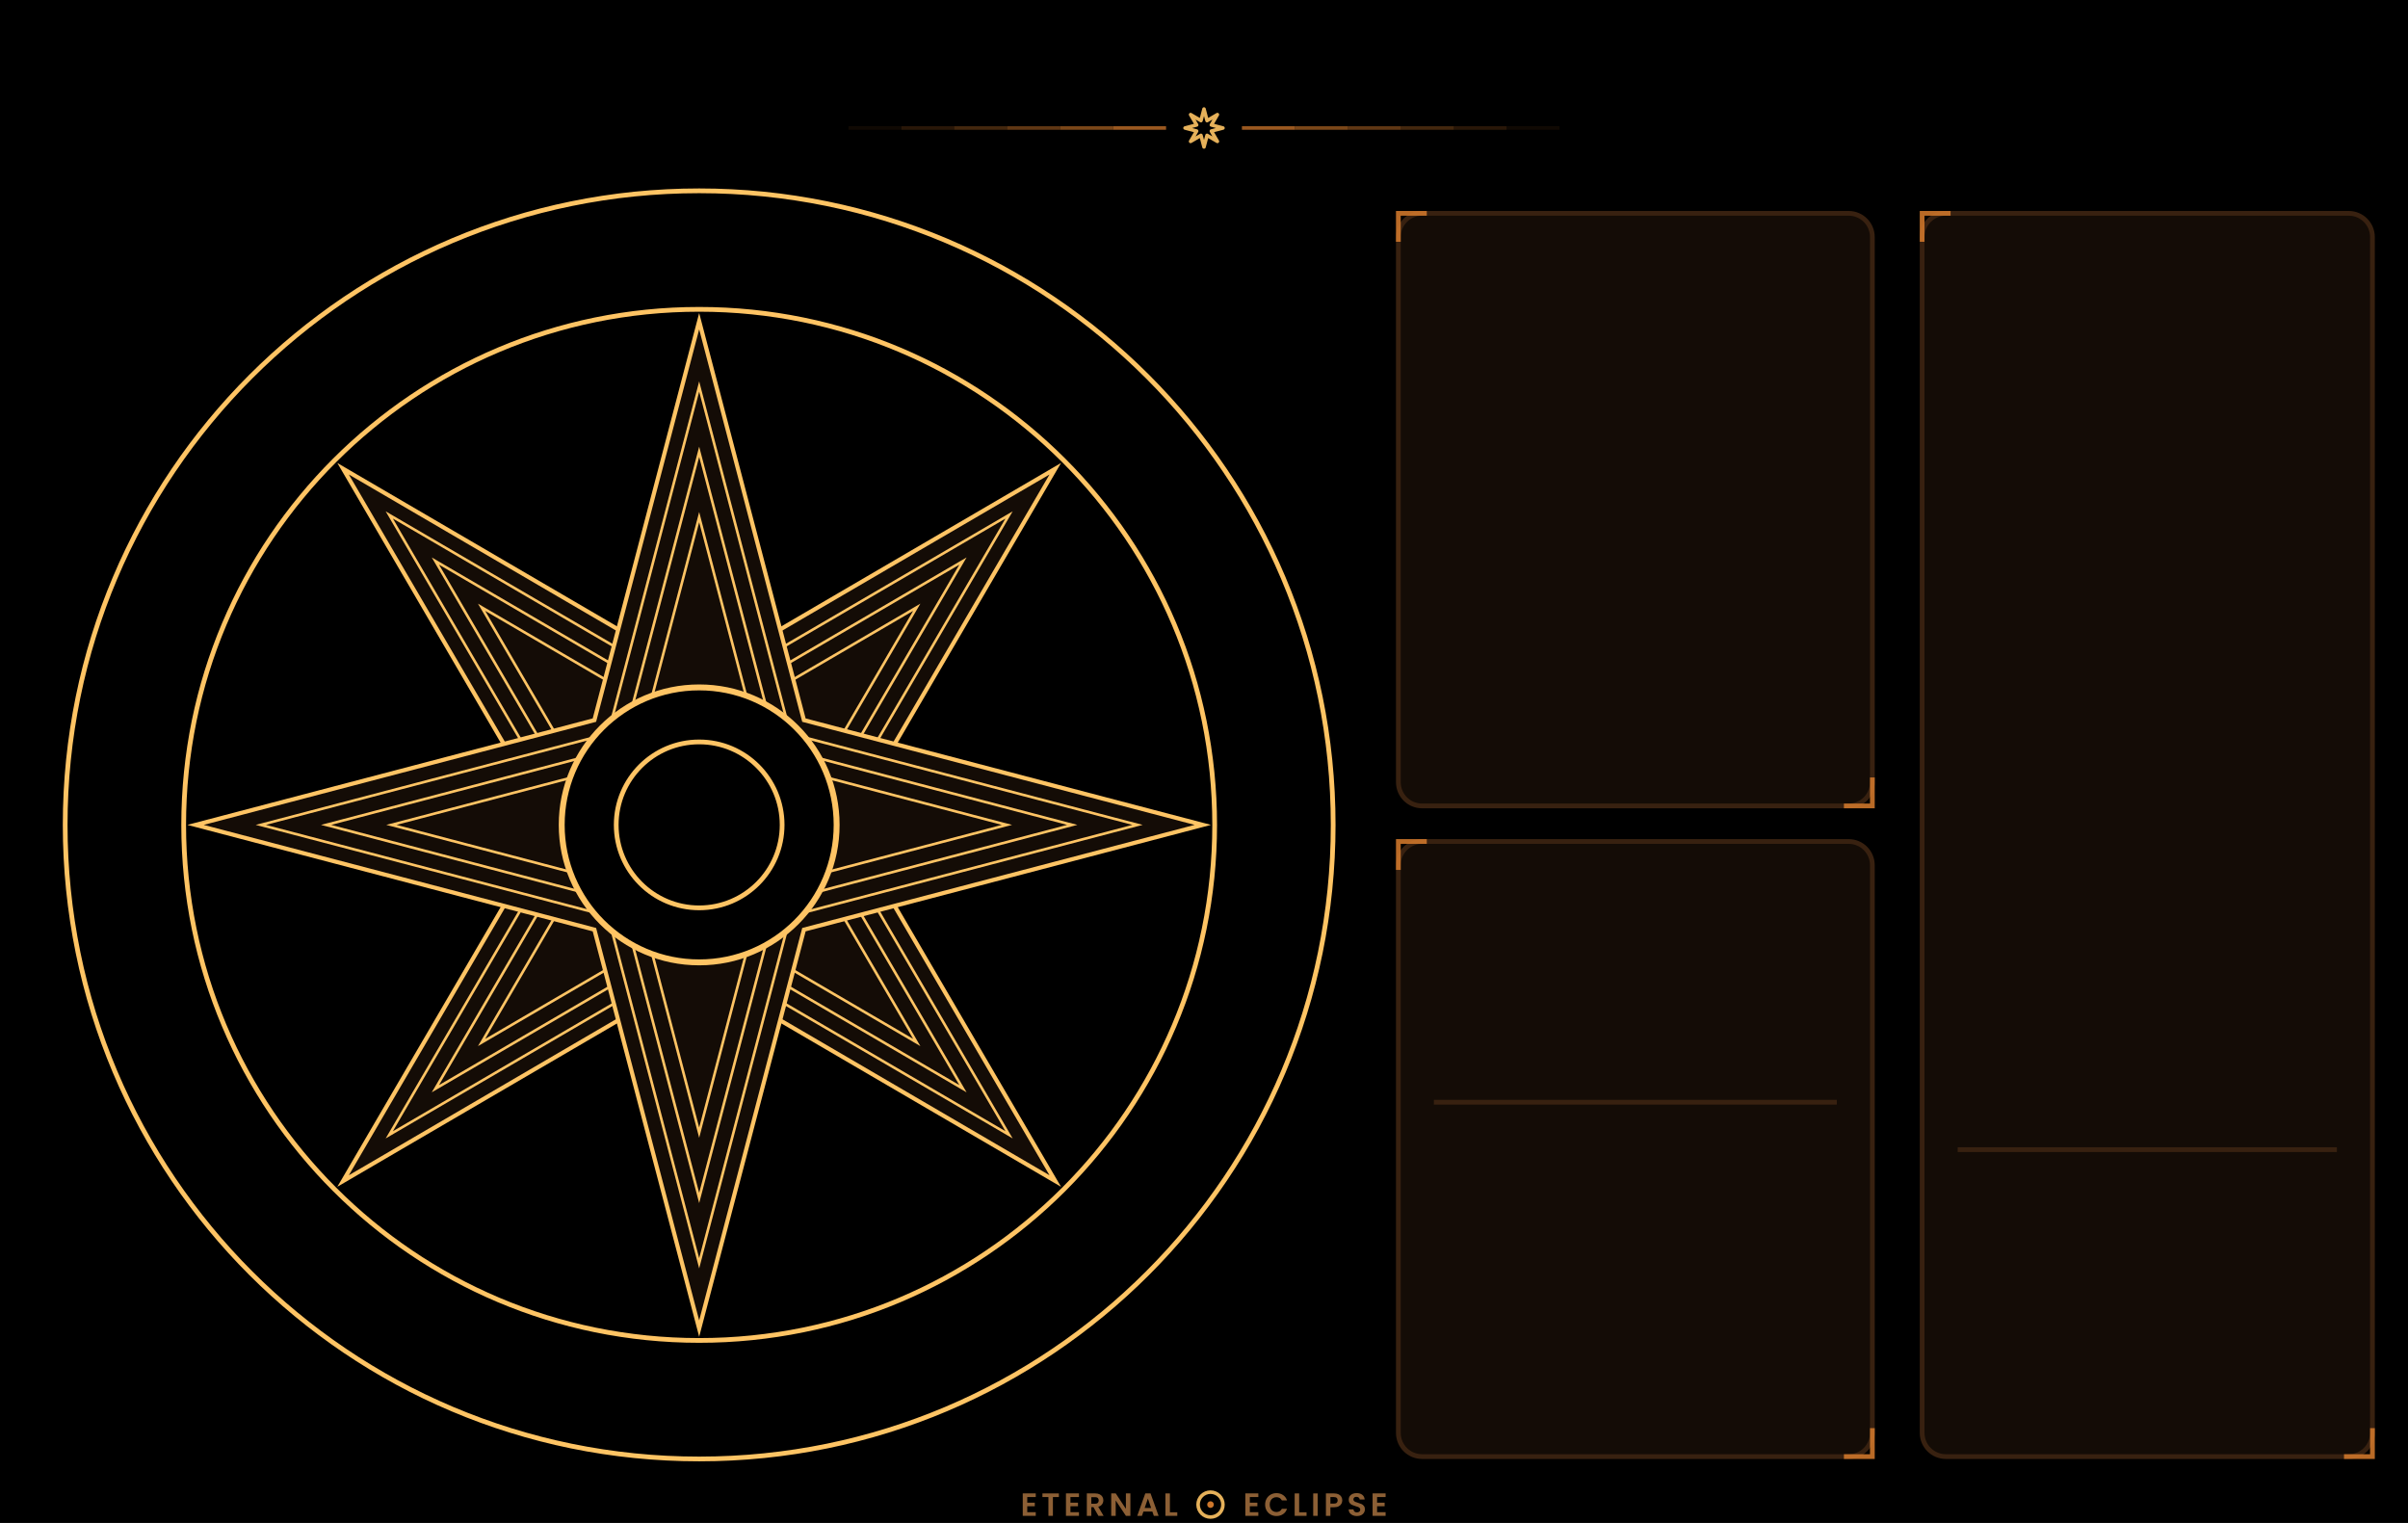
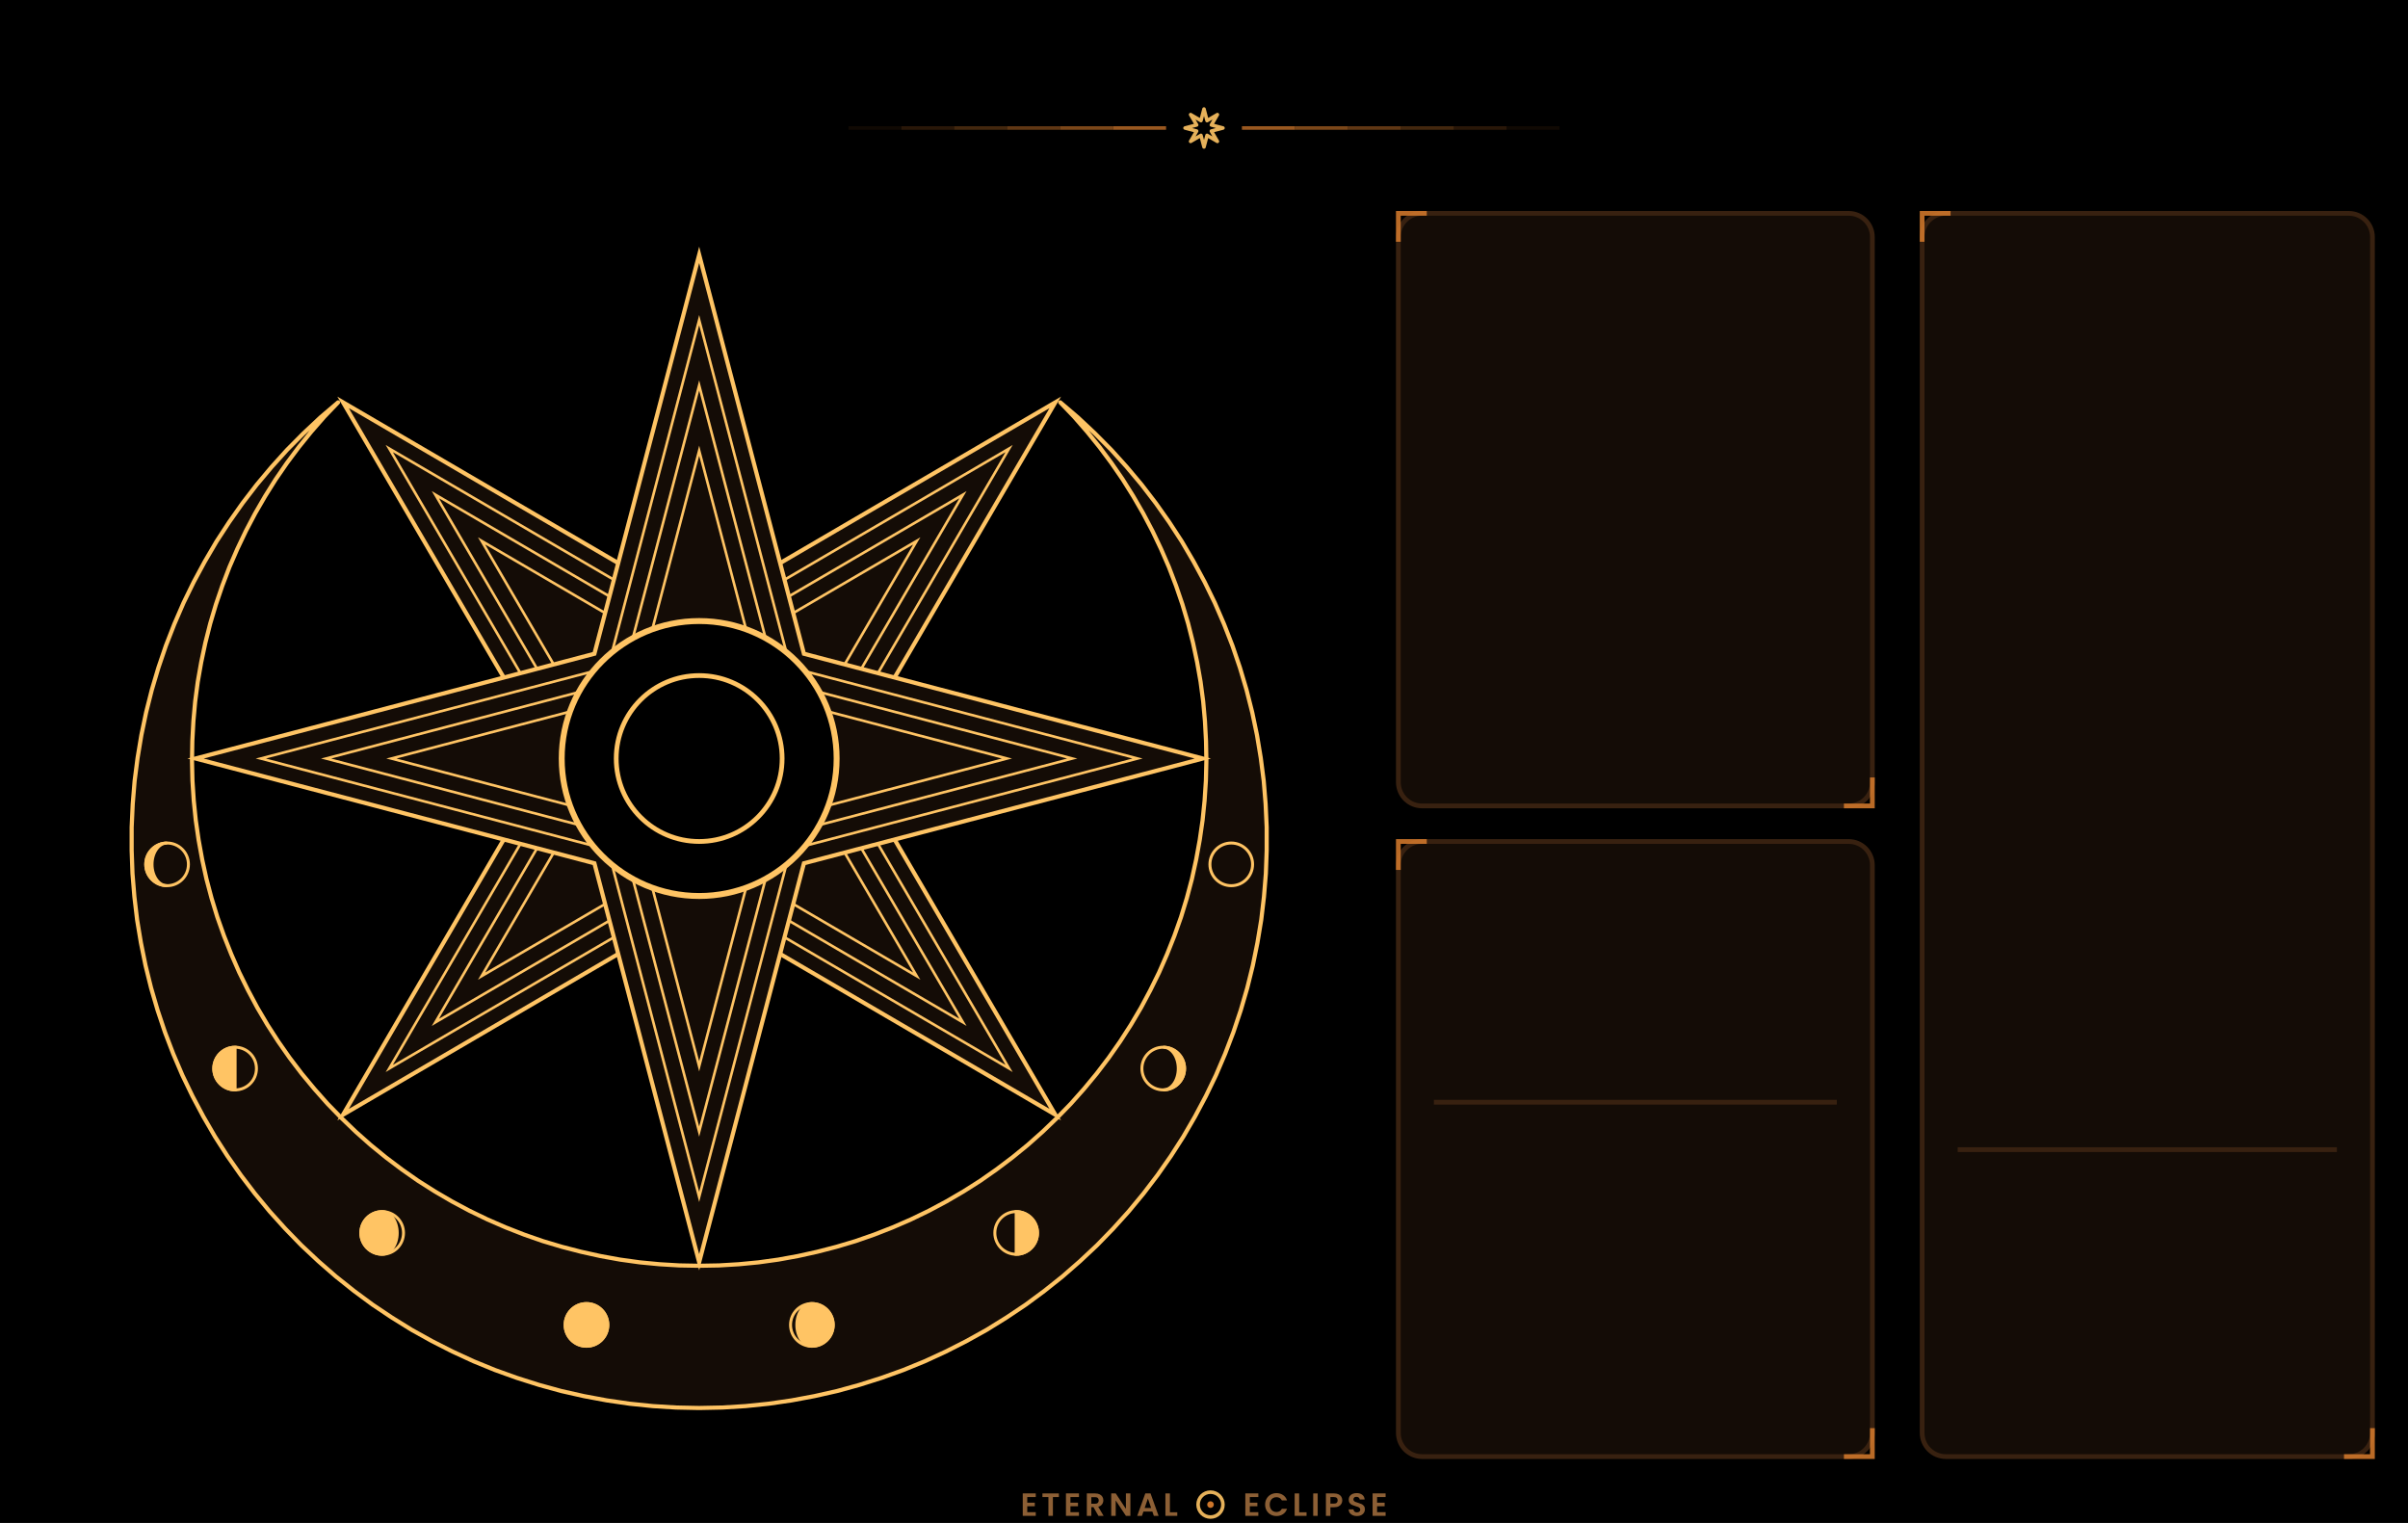
<svg xmlns="http://www.w3.org/2000/svg" width="203.2mm" height="128.5mm" viewBox="0 0 203.2 128.5">
  <rect x="0" y="0" width="203.2" height="128.5" fill="#000000" />
  <g stroke="#cd762b" stroke-width="0.3">
    <line x1="71.60" y1="10.8" x2="76.07" y2="10.8" stroke-opacity="0.08" />
    <line x1="76.07" y1="10.8" x2="80.53" y2="10.8" stroke-opacity="0.2" />
    <line x1="80.53" y1="10.8" x2="85.00" y2="10.8" stroke-opacity="0.33" />
    <line x1="85.00" y1="10.8" x2="89.47" y2="10.8" stroke-opacity="0.47" />
    <line x1="89.47" y1="10.8" x2="93.93" y2="10.8" stroke-opacity="0.6" />
    <line x1="93.93" y1="10.8" x2="98.40" y2="10.8" stroke-opacity="0.75" />
    <line x1="104.80" y1="10.8" x2="109.27" y2="10.8" stroke-opacity="0.75" />
    <line x1="109.27" y1="10.8" x2="113.73" y2="10.8" stroke-opacity="0.6" />
    <line x1="113.73" y1="10.8" x2="118.20" y2="10.8" stroke-opacity="0.47" />
    <line x1="118.20" y1="10.8" x2="122.67" y2="10.8" stroke-opacity="0.33" />
    <line x1="122.67" y1="10.8" x2="127.13" y2="10.8" stroke-opacity="0.2" />
    <line x1="127.13" y1="10.8" x2="131.60" y2="10.8" stroke-opacity="0.08" />
  </g>
  <path d="M 101.600,9.200 L 101.857,10.179 L 102.731,9.669 L 102.221,10.543 L 103.200,10.800 L 102.221,11.057 L 102.731,11.931 L 101.857,11.421 L 101.600,12.400 L 101.343,11.421 L 100.469,11.931 L 100.979,11.057 L 100.000,10.800 L 100.979,10.543 L 100.469,9.669 L 101.343,10.179 Z" fill="none" stroke="#ffc464" stroke-width="0.3" stroke-opacity="0.9" stroke-linejoin="round" />
-   <path d="M 89.05,39.55 L 71.50,69.60 L 89.05,99.65 L 59.00,82.10 L 28.95,99.65 L 46.50,69.60 L 28.95,39.55 L 59.00,57.10 Z" fill="#140c06" stroke="#ffc464" stroke-width="0.35" stroke-linejoin="miter" stroke-miterlimit="16" />
-   <path d="M 85.15,43.45 L 69.88,69.60 L 85.15,95.75 L 59.00,80.48 L 32.85,95.75 L 48.12,69.60 L 32.85,43.45 L 59.00,58.72 Z" fill="none" stroke="#ffc464" stroke-width="0.22" stroke-linejoin="miter" stroke-miterlimit="16" />
-   <path d="M 81.26,47.34 L 68.26,69.60 L 81.26,91.86 L 59.00,78.86 L 36.74,91.86 L 49.74,69.60 L 36.74,47.34 L 59.00,60.34 Z" fill="none" stroke="#ffc464" stroke-width="0.22" stroke-linejoin="miter" stroke-miterlimit="16" />
-   <path d="M 77.36,51.24 L 66.64,69.60 L 77.36,87.96 L 59.00,77.24 L 40.64,87.96 L 51.36,69.60 L 40.64,51.24 L 59.00,61.96 Z" fill="none" stroke="#ffc464" stroke-width="0.22" stroke-linejoin="miter" stroke-miterlimit="16" />
-   <path d="M 59.00,27.10 L 67.84,60.76 L 101.50,69.60 L 67.84,78.44 L 59.00,112.10 L 50.16,78.44 L 16.50,69.60 L 50.16,60.76 Z" fill="#140c06" stroke="#ffc464" stroke-width="0.35" stroke-linejoin="miter" stroke-miterlimit="16" />
-   <path d="M 59.00,32.61 L 66.69,61.91 L 95.99,69.60 L 66.69,77.29 L 59.00,106.59 L 51.31,77.29 L 22.01,69.60 L 51.31,61.91 Z" fill="none" stroke="#ffc464" stroke-width="0.22" stroke-linejoin="miter" stroke-miterlimit="16" />
-   <path d="M 59.00,38.12 L 65.55,63.05 L 90.48,69.60 L 65.55,76.15 L 59.00,101.08 L 52.45,76.15 L 27.52,69.60 L 52.45,63.05 Z" fill="none" stroke="#ffc464" stroke-width="0.22" stroke-linejoin="miter" stroke-miterlimit="16" />
-   <path d="M 59.00,43.63 L 64.40,64.20 L 84.97,69.60 L 64.40,75.00 L 59.00,95.57 L 53.60,75.00 L 33.03,69.60 L 53.60,64.20 Z" fill="none" stroke="#ffc464" stroke-width="0.22" stroke-linejoin="miter" stroke-miterlimit="16" />
-   <circle cx="59.00" cy="69.60" r="11.6" fill="#000000" stroke="#ffc464" stroke-width="0.5" />
-   <circle cx="59.00" cy="69.60" r="7.0" fill="none" stroke="#ffc464" stroke-width="0.4" />
-   <circle cx="59.00" cy="69.60" r="43.50" fill="none" stroke="#ffc464" stroke-width="0.4" />
-   <circle cx="59.00" cy="69.60" r="53.50" fill="none" stroke="#ffc464" stroke-width="0.4" />
+   <path d="M 28.53,33.95 L 27.04,35.22 L 25.61,36.56 L 24.23,37.95 L 22.92,39.40 L 21.66,40.90 L 20.47,42.45 L 19.34,44.05 L 18.27,45.69 L 17.28,47.38 L 16.35,49.10 L 15.49,50.86 L 14.71,52.66 L 14.00,54.48 L 13.37,56.33 L 12.81,58.21 L 12.33,60.11 L 11.93,62.02 L 11.61,63.95 L 11.36,65.89 L 11.20,67.84 L 11.11,69.80 L 11.11,71.76 L 11.18,73.71 L 11.34,75.66 L 11.57,77.61 L 11.89,79.54 L 12.28,81.46 L 12.75,83.36 L 13.30,85.24 L 13.92,87.09 L 14.62,88.92 L 15.39,90.72 L 16.24,92.48 L 17.16,94.21 L 18.14,95.90 L 19.20,97.55 L 20.32,99.15 L 21.51,100.71 L 22.76,102.22 L 24.07,103.67 L 25.43,105.07 L 26.86,106.41 L 28.34,107.70 L 29.87,108.92 L 31.44,110.08 L 33.07,111.17 L 34.73,112.20 L 36.44,113.15 L 38.19,114.04 L 39.97,114.86 L 41.78,115.60 L 43.62,116.26 L 45.48,116.85 L 47.37,117.37 L 49.28,117.80 L 51.21,118.16 L 53.14,118.44 L 55.09,118.64 L 57.04,118.76 L 59.00,118.80 L 60.96,118.76 L 62.91,118.64 L 64.86,118.44 L 66.79,118.16 L 68.72,117.80 L 70.63,117.37 L 72.52,116.85 L 74.38,116.26 L 76.22,115.60 L 78.03,114.86 L 79.81,114.04 L 81.56,113.15 L 83.27,112.20 L 84.93,111.17 L 86.56,110.08 L 88.13,108.92 L 89.66,107.70 L 91.14,106.41 L 92.57,105.07 L 93.93,103.67 L 95.24,102.22 L 96.49,100.71 L 97.68,99.15 L 98.80,97.55 L 99.86,95.90 L 100.84,94.21 L 101.76,92.48 L 102.61,90.72 L 103.38,88.92 L 104.08,87.09 L 104.70,85.24 L 105.25,83.36 L 105.72,81.46 L 106.11,79.54 L 106.43,77.61 L 106.66,75.66 L 106.82,73.71 L 106.89,71.76 L 106.89,69.80 L 106.80,67.84 L 106.64,65.89 L 106.39,63.95 L 106.07,62.02 L 105.67,60.11 L 105.19,58.21 L 104.63,56.33 L 104.00,54.48 L 103.29,52.66 L 102.51,50.86 L 101.65,49.10 L 100.72,47.38 L 99.73,45.69 L 98.66,44.05 L 97.53,42.45 L 96.34,40.90 L 95.08,39.40 L 93.77,37.95 L 92.39,36.56 L 90.96,35.22 L 89.47,33.95 L 89.47,33.95 L 90.63,35.16 L 91.73,36.42 L 92.79,37.73 L 93.79,39.07 L 94.74,40.45 L 95.63,41.87 L 96.47,43.32 L 97.25,44.80 L 97.97,46.31 L 98.64,47.85 L 99.24,49.42 L 99.78,51.00 L 100.26,52.61 L 100.67,54.23 L 101.02,55.87 L 101.31,57.52 L 101.53,59.18 L 101.68,60.85 L 101.77,62.52 L 101.80,64.20 L 101.76,65.87 L 101.65,67.55 L 101.48,69.21 L 101.24,70.87 L 100.94,72.52 L 100.58,74.16 L 100.15,75.78 L 99.66,77.38 L 99.10,78.96 L 98.48,80.52 L 97.81,82.05 L 97.07,83.55 L 96.28,85.03 L 95.43,86.47 L 94.52,87.88 L 93.56,89.25 L 92.54,90.59 L 91.47,91.88 L 90.36,93.13 L 89.19,94.33 L 87.98,95.49 L 86.73,96.60 L 85.43,97.66 L 84.09,98.67 L 82.72,99.63 L 81.30,100.53 L 79.86,101.37 L 78.38,102.16 L 76.87,102.89 L 75.33,103.56 L 73.77,104.17 L 72.19,104.72 L 70.58,105.20 L 68.96,105.62 L 67.33,105.98 L 65.68,106.28 L 64.02,106.51 L 62.35,106.67 L 60.68,106.77 L 59.00,106.80 L 57.32,106.77 L 55.65,106.67 L 53.98,106.51 L 52.32,106.28 L 50.67,105.98 L 49.04,105.62 L 47.42,105.20 L 45.81,104.72 L 44.23,104.17 L 42.67,103.56 L 41.13,102.89 L 39.62,102.16 L 38.14,101.37 L 36.70,100.53 L 35.28,99.63 L 33.91,98.67 L 32.57,97.66 L 31.27,96.60 L 30.02,95.49 L 28.81,94.33 L 27.64,93.13 L 26.53,91.88 L 25.46,90.59 L 24.44,89.25 L 23.48,87.88 L 22.57,86.47 L 21.72,85.03 L 20.93,83.55 L 20.19,82.05 L 19.52,80.52 L 18.90,78.96 L 18.34,77.38 L 17.85,75.78 L 17.42,74.16 L 17.06,72.52 L 16.76,70.87 L 16.52,69.21 L 16.35,67.55 L 16.24,65.87 L 16.20,64.20 L 16.23,62.52 L 16.32,60.85 L 16.47,59.18 L 16.69,57.52 L 16.98,55.87 L 17.33,54.23 L 17.74,52.61 L 18.22,51.00 L 18.76,49.42 L 19.36,47.85 L 20.03,46.31 L 20.75,44.80 L 21.53,43.32 L 22.37,41.87 L 23.26,40.45 L 24.21,39.07 L 25.21,37.73 L 26.27,36.42 L 27.37,35.16 L 28.53,33.95 Z" fill="#140c06" stroke="#ffc464" stroke-width="0.35" stroke-linejoin="round" />
+   <g fill="none" stroke="#ffc464" stroke-width="0.25">
+     <circle cx="103.90" cy="72.93" r="1.80" />
+     <circle cx="98.16" cy="90.16" r="1.80" />
+     <path d="M 98.16,88.36 A 1.80 1.80 0 0 1 98.16,91.96 A 1.27 1.80 0 0 0 98.16,88.36 Z" fill="#ffc464" />
+     <circle cx="85.75" cy="104.03" r="1.80" />
+     <path d="M 85.75,102.23 A 1.80 1.80 0 0 1 85.75,105.83 L 85.75,102.23 Z" fill="#ffc464" />
+     <circle cx="68.51" cy="111.79" r="1.80" />
+     <path d="M 68.51,109.99 A 1.80 1.80 0 0 1 68.51,113.59 A 1.27 1.80 0 0 1 68.51,109.99 Z" fill="#ffc464" />
+     <circle cx="49.49" cy="111.79" r="1.80" />
+     <circle cx="49.49" cy="111.79" r="1.80" fill="#ffc464" />
+     <circle cx="32.25" cy="104.03" r="1.80" />
+     <path d="M 32.25,102.23 A 1.80 1.80 0 0 0 32.25,105.83 A 1.27 1.80 0 0 0 32.25,102.23 Z" fill="#ffc464" />
+     <circle cx="19.84" cy="90.16" r="1.80" />
+     <path d="M 19.84,88.36 A 1.80 1.80 0 0 0 19.84,91.96 L 19.84,88.36 Z" fill="#ffc464" />
+     <circle cx="14.10" cy="72.93" r="1.80" />
+     <path d="M 14.10,71.13 A 1.80 1.80 0 0 0 14.10,74.73 A 1.27 1.80 0 0 1 14.10,71.13 Z" fill="#ffc464" />
+   </g>
+   <path d="M 89.05,33.95 L 71.50,64.00 L 89.05,94.05 L 59.00,76.50 L 28.95,94.05 L 46.50,64.00 L 28.95,33.95 L 59.00,51.50 Z" fill="#140c06" stroke="#ffc464" stroke-width="0.35" stroke-linejoin="miter" stroke-miterlimit="16" />
+   <path d="M 85.15,37.85 L 69.88,64.00 L 85.15,90.15 L 59.00,74.88 L 32.85,90.15 L 48.12,64.00 L 32.85,37.85 L 59.00,53.12 Z" fill="none" stroke="#ffc464" stroke-width="0.22" stroke-linejoin="miter" stroke-miterlimit="16" />
+   <path d="M 81.26,41.74 L 68.26,64.00 L 81.26,86.26 L 59.00,73.26 L 36.74,86.26 L 49.74,64.00 L 36.74,41.74 L 59.00,54.74 Z" fill="none" stroke="#ffc464" stroke-width="0.22" stroke-linejoin="miter" stroke-miterlimit="16" />
+   <path d="M 77.36,45.64 L 66.64,64.00 L 77.36,82.36 L 59.00,71.64 L 40.64,82.36 L 51.36,64.00 L 40.64,45.64 L 59.00,56.36 Z" fill="none" stroke="#ffc464" stroke-width="0.22" stroke-linejoin="miter" stroke-miterlimit="16" />
+   <path d="M 59.00,21.50 L 67.84,55.16 L 101.50,64.00 L 67.84,72.84 L 59.00,106.50 L 50.16,72.84 L 16.50,64.00 L 50.16,55.16 Z" fill="#140c06" stroke="#ffc464" stroke-width="0.35" stroke-linejoin="miter" stroke-miterlimit="16" />
+   <path d="M 59.00,27.01 L 66.69,56.31 L 95.99,64.00 L 66.69,71.69 L 59.00,100.99 L 51.31,71.69 L 22.01,64.00 L 51.31,56.31 Z" fill="none" stroke="#ffc464" stroke-width="0.22" stroke-linejoin="miter" stroke-miterlimit="16" />
+   <path d="M 59.00,32.52 L 65.55,57.45 L 90.48,64.00 L 65.55,70.55 L 59.00,95.48 L 52.45,70.55 L 27.52,64.00 L 52.45,57.45 Z" fill="none" stroke="#ffc464" stroke-width="0.22" stroke-linejoin="miter" stroke-miterlimit="16" />
+   <path d="M 59.00,38.03 L 64.40,58.60 L 84.97,64.00 L 64.40,69.40 L 59.00,89.97 L 53.60,69.40 L 33.03,64.00 L 53.60,58.60 Z" fill="none" stroke="#ffc464" stroke-width="0.22" stroke-linejoin="miter" stroke-miterlimit="16" />
+   <circle cx="59.00" cy="64.00" r="11.6" fill="#000000" stroke="#ffc464" stroke-width="0.5" />
+   <circle cx="59.00" cy="64.00" r="7.0" fill="none" stroke="#ffc464" stroke-width="0.4" />
  <rect x="118.00" y="18.00" width="40.00" height="50.00" rx="2" fill="#140c06" stroke="#382110" stroke-width="0.4" />
  <rect x="118.00" y="71.00" width="40.00" height="51.90" rx="2" fill="#140c06" stroke="#382110" stroke-width="0.4" />
  <line x1="121.00" y1="93" x2="155.00" y2="93" stroke="#382110" stroke-width="0.4" />
  <rect x="162.20" y="18.00" width="38.00" height="104.90" rx="2" fill="#140c06" stroke="#382110" stroke-width="0.4" />
  <line x1="165.20" y1="97" x2="197.20" y2="97" stroke="#382110" stroke-width="0.4" />
  <g fill="none" stroke="#cd762b" stroke-width="0.4" stroke-opacity="0.9">
    <path d="M 118.00,20.40 L 118.00,18.00 L 120.40,18.00" />
    <path d="M 158.00,65.60 L 158.00,68.00 L 155.60,68.00" />
    <path d="M 118.00,73.40 L 118.00,71.00 L 120.40,71.00" />
    <path d="M 158.00,120.50 L 158.00,122.90 L 155.60,122.90" />
    <path d="M 162.20,20.40 L 162.20,18.00 L 164.60,18.00" />
    <path d="M 200.20,120.50 L 200.20,122.90 L 197.80,122.90" />
  </g>
  <g transform="translate(101.6 127.9)">
    <g fill="#9c6a3b" fill-opacity="0.9">
      <path d="M-14.915 -1.586V-1.111H-14.278V-0.810H-14.915V-0.309H-14.197V0.000H-15.295V-1.895H-14.197V-1.586Z" />
      <path d="M-12.245 -1.892V-1.586H-12.750V0.000H-13.129V-1.586H-13.633V-1.892Z" />
      <path d="M-11.270 -1.586V-1.111H-10.633V-0.810H-11.270V-0.309H-10.551V0.000H-11.649V-1.895H-10.551V-1.586Z" />
      <path d="M-8.911 0.000 -9.329 -0.737H-9.508V0.000H-9.887V-1.892H-9.177Q-8.957 -1.892 -8.803 -1.815Q-8.648 -1.737 -8.571 -1.606Q-8.494 -1.474 -8.494 -1.312Q-8.494 -1.125 -8.602 -0.974Q-8.711 -0.824 -8.925 -0.767L-8.472 0.000ZM-9.508 -1.022H-9.190Q-9.036 -1.022 -8.960 -1.096Q-8.884 -1.171 -8.884 -1.304Q-8.884 -1.434 -8.960 -1.506Q-9.036 -1.577 -9.190 -1.577H-9.508Z" />
      <path d="M-6.212 0.000H-6.591L-7.450 -1.298V0.000H-7.830V-1.895H-7.450L-6.591 -0.594V-1.895H-6.212Z" />
      <path d="M-4.357 -0.360H-5.111L-5.236 0.000H-5.634L-4.954 -1.895H-4.512L-3.832 0.000H-4.233ZM-4.460 -0.664 -4.734 -1.455 -5.008 -0.664Z" />
      <path d="M-2.877 -0.301H-2.254V0.000H-3.257V-1.892H-2.877Z" />
      <path d="M3.867 -1.586V-1.111H4.504V-0.810H3.867V-0.309H4.585V0.000H3.487V-1.895H4.585V-1.586Z" />
      <path d="M6.117 -1.916Q6.434 -1.916 6.672 -1.754Q6.911 -1.591 7.006 -1.304H6.569Q6.504 -1.439 6.386 -1.507Q6.268 -1.575 6.114 -1.575Q5.948 -1.575 5.820 -1.498Q5.691 -1.420 5.619 -1.279Q5.547 -1.138 5.547 -0.949Q5.547 -0.762 5.619 -0.619Q5.691 -0.477 5.820 -0.400Q5.948 -0.323 6.114 -0.323Q6.268 -0.323 6.386 -0.392Q6.504 -0.461 6.569 -0.596H7.006Q6.911 -0.306 6.673 -0.145Q6.436 0.016 6.117 0.016Q5.845 0.016 5.627 -0.107Q5.409 -0.230 5.283 -0.450Q5.157 -0.669 5.157 -0.949Q5.157 -1.228 5.283 -1.449Q5.409 -1.670 5.627 -1.793Q5.845 -1.916 6.117 -1.916Z" />
      <path d="M8.030 -0.301H8.654V0.000H7.651V-1.892H8.030Z" />
      <path d="M9.594 -1.892V0.000H9.215V-1.892Z" />
      <path d="M10.985 -0.726H10.668V0.000H10.288V-1.892H10.985Q11.204 -1.892 11.359 -1.816Q11.513 -1.740 11.591 -1.607Q11.668 -1.474 11.668 -1.306Q11.668 -1.155 11.596 -1.022Q11.524 -0.889 11.371 -0.808Q11.218 -0.726 10.985 -0.726ZM11.278 -1.306Q11.278 -1.583 10.969 -1.583H10.668V-1.033H10.969Q11.126 -1.033 11.202 -1.104Q11.278 -1.176 11.278 -1.306Z" />
      <path d="M12.207 -0.545H12.614Q12.622 -0.428 12.697 -0.360Q12.771 -0.293 12.901 -0.293Q13.034 -0.293 13.110 -0.356Q13.186 -0.420 13.186 -0.523Q13.186 -0.607 13.134 -0.661Q13.083 -0.716 13.006 -0.747Q12.928 -0.778 12.793 -0.816Q12.609 -0.870 12.493 -0.923Q12.378 -0.976 12.296 -1.083Q12.213 -1.190 12.213 -1.369Q12.213 -1.537 12.297 -1.661Q12.381 -1.786 12.533 -1.853Q12.685 -1.919 12.880 -1.919Q13.172 -1.919 13.355 -1.777Q13.538 -1.634 13.557 -1.380H13.140Q13.134 -1.477 13.057 -1.541Q12.980 -1.605 12.853 -1.605Q12.741 -1.605 12.675 -1.548Q12.609 -1.491 12.609 -1.382Q12.609 -1.306 12.659 -1.256Q12.709 -1.206 12.783 -1.175Q12.858 -1.144 12.994 -1.103Q13.178 -1.049 13.294 -0.995Q13.411 -0.941 13.495 -0.832Q13.579 -0.724 13.579 -0.548Q13.579 -0.396 13.500 -0.266Q13.422 -0.136 13.270 -0.058Q13.118 0.019 12.909 0.019Q12.712 0.019 12.553 -0.049Q12.395 -0.117 12.302 -0.244Q12.210 -0.371 12.207 -0.545Z" />
      <path d="M14.606 -1.586V-1.111H15.243V-0.810H14.606V-0.309H15.325V0.000H14.227V-1.895H15.325V-1.586Z" />
    </g>
    <circle cx="0.550" cy="-0.950" r="1.05" fill="none" stroke="#ffc464" stroke-width="0.3" stroke-opacity="0.9" />
    <circle cx="0.550" cy="-0.950" r="0.28" fill="#cd762b" />
  </g>
</svg>
